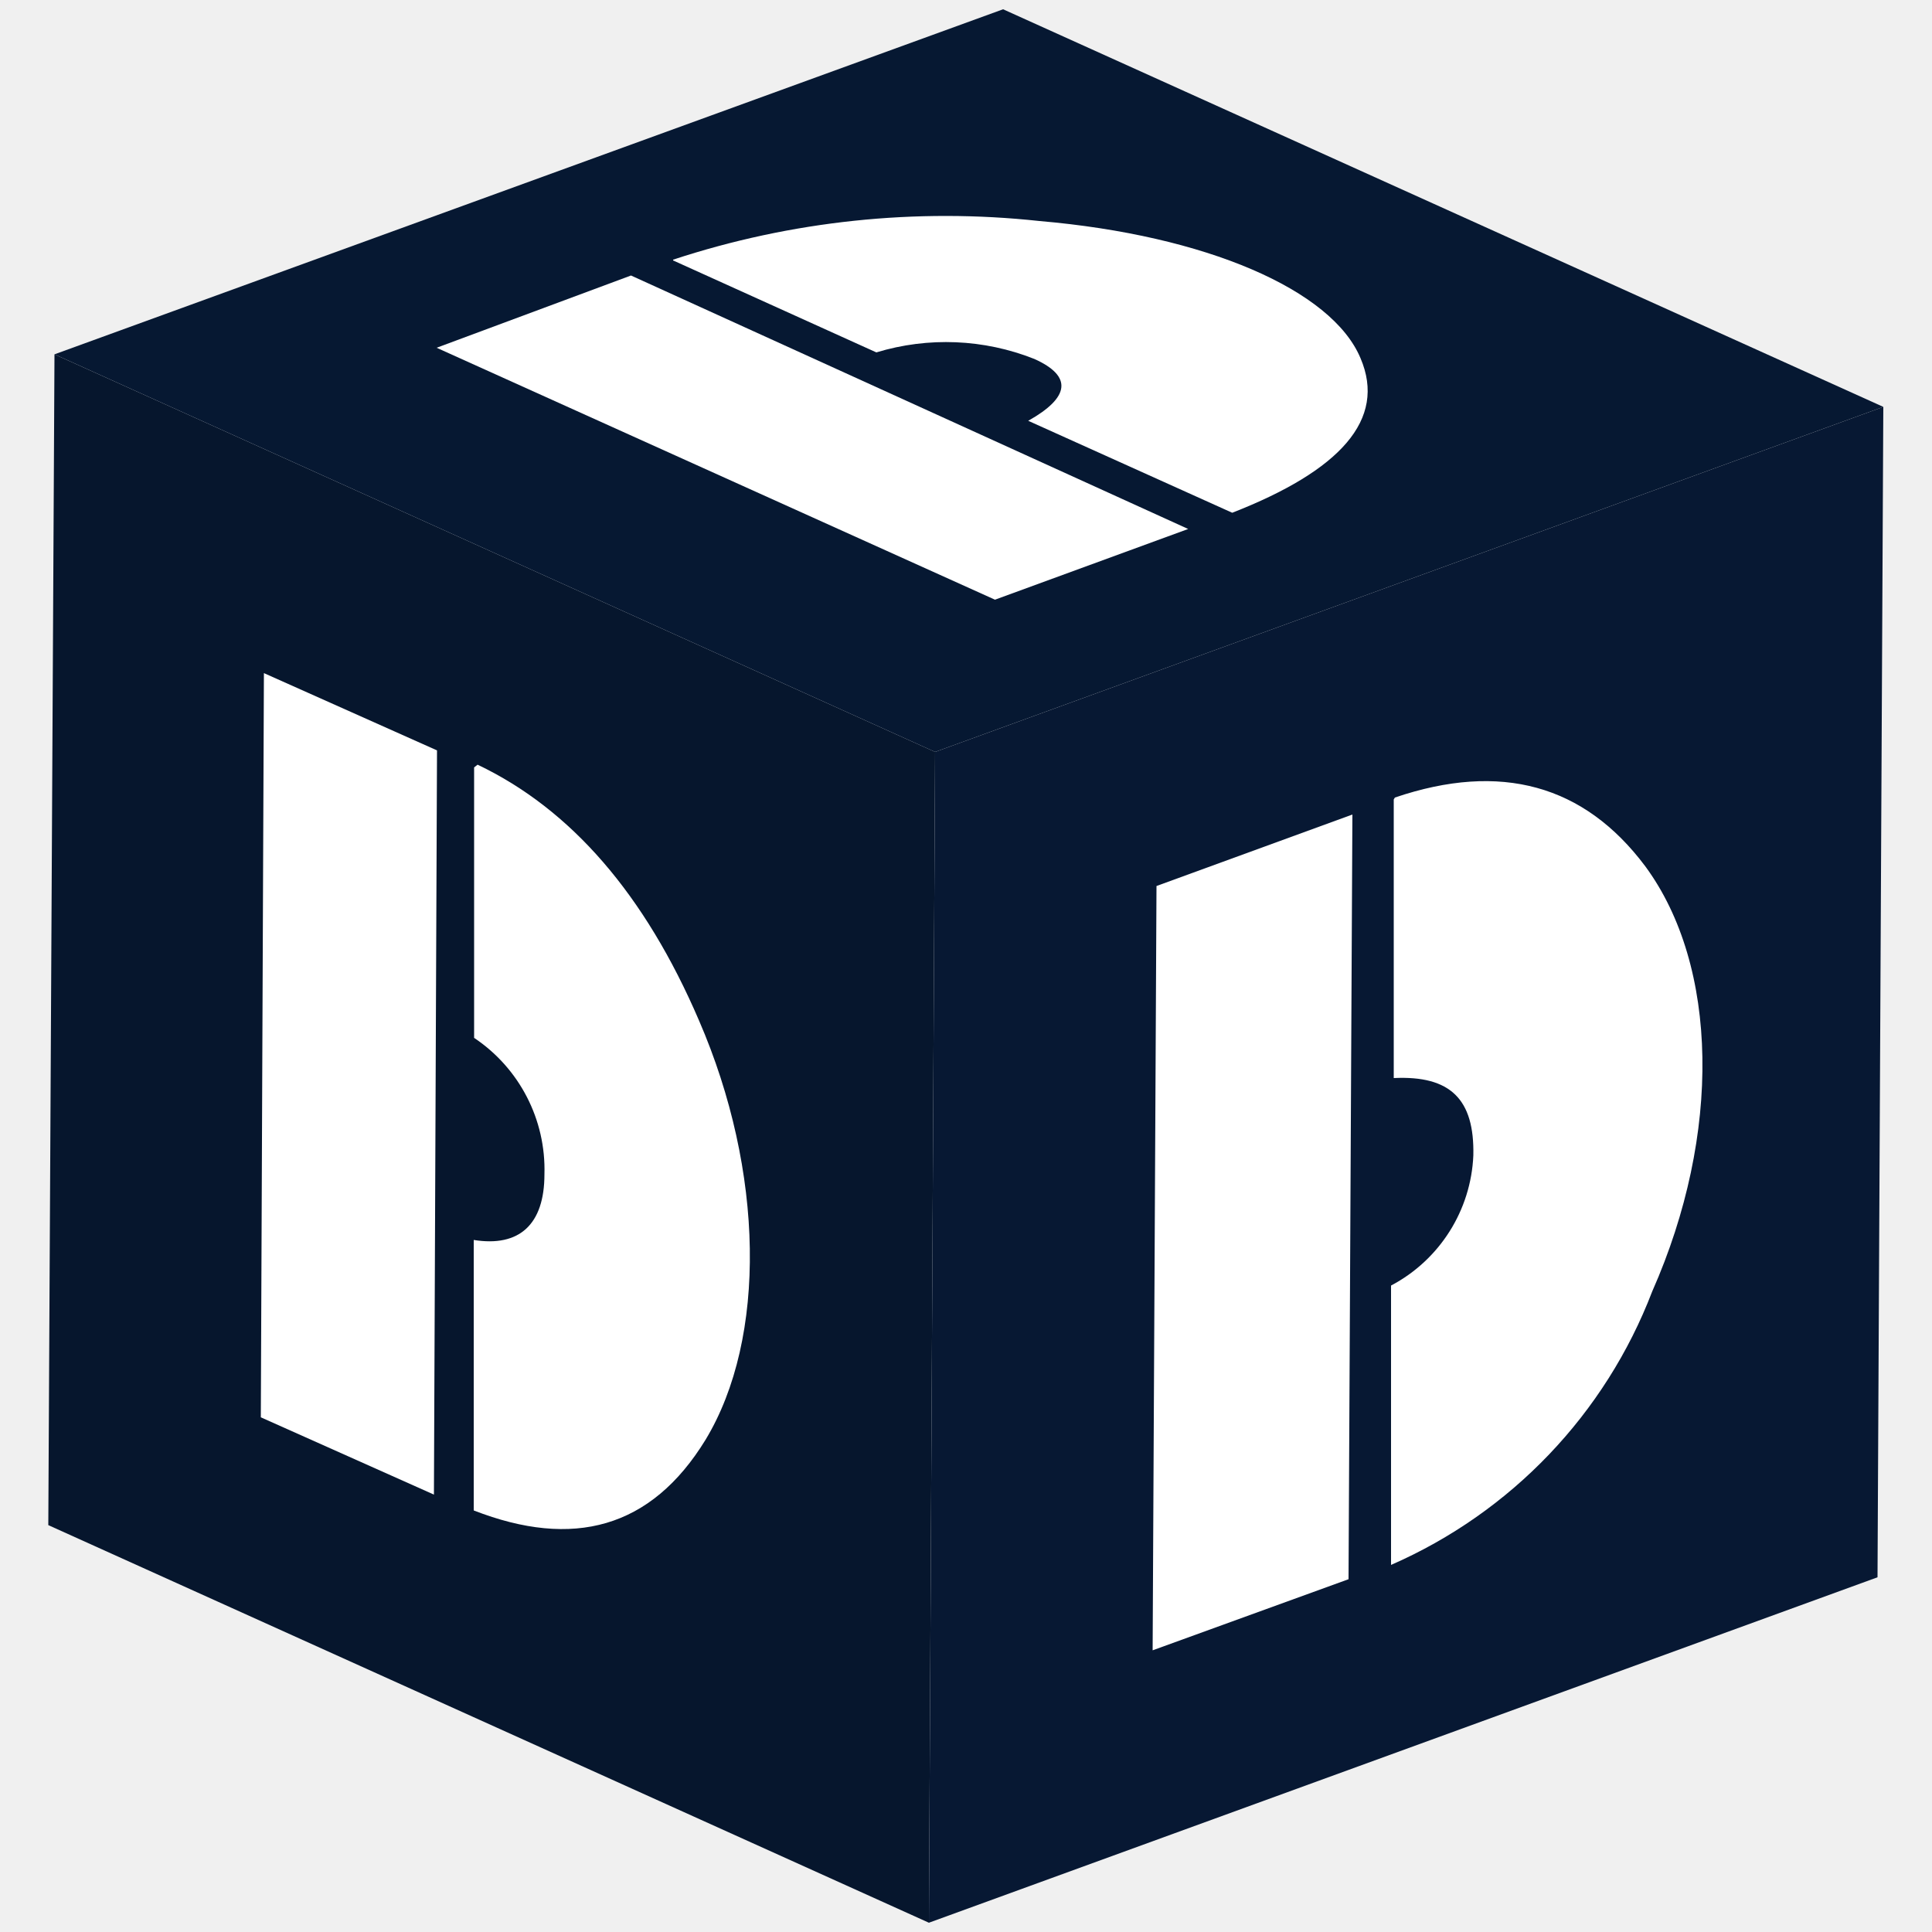
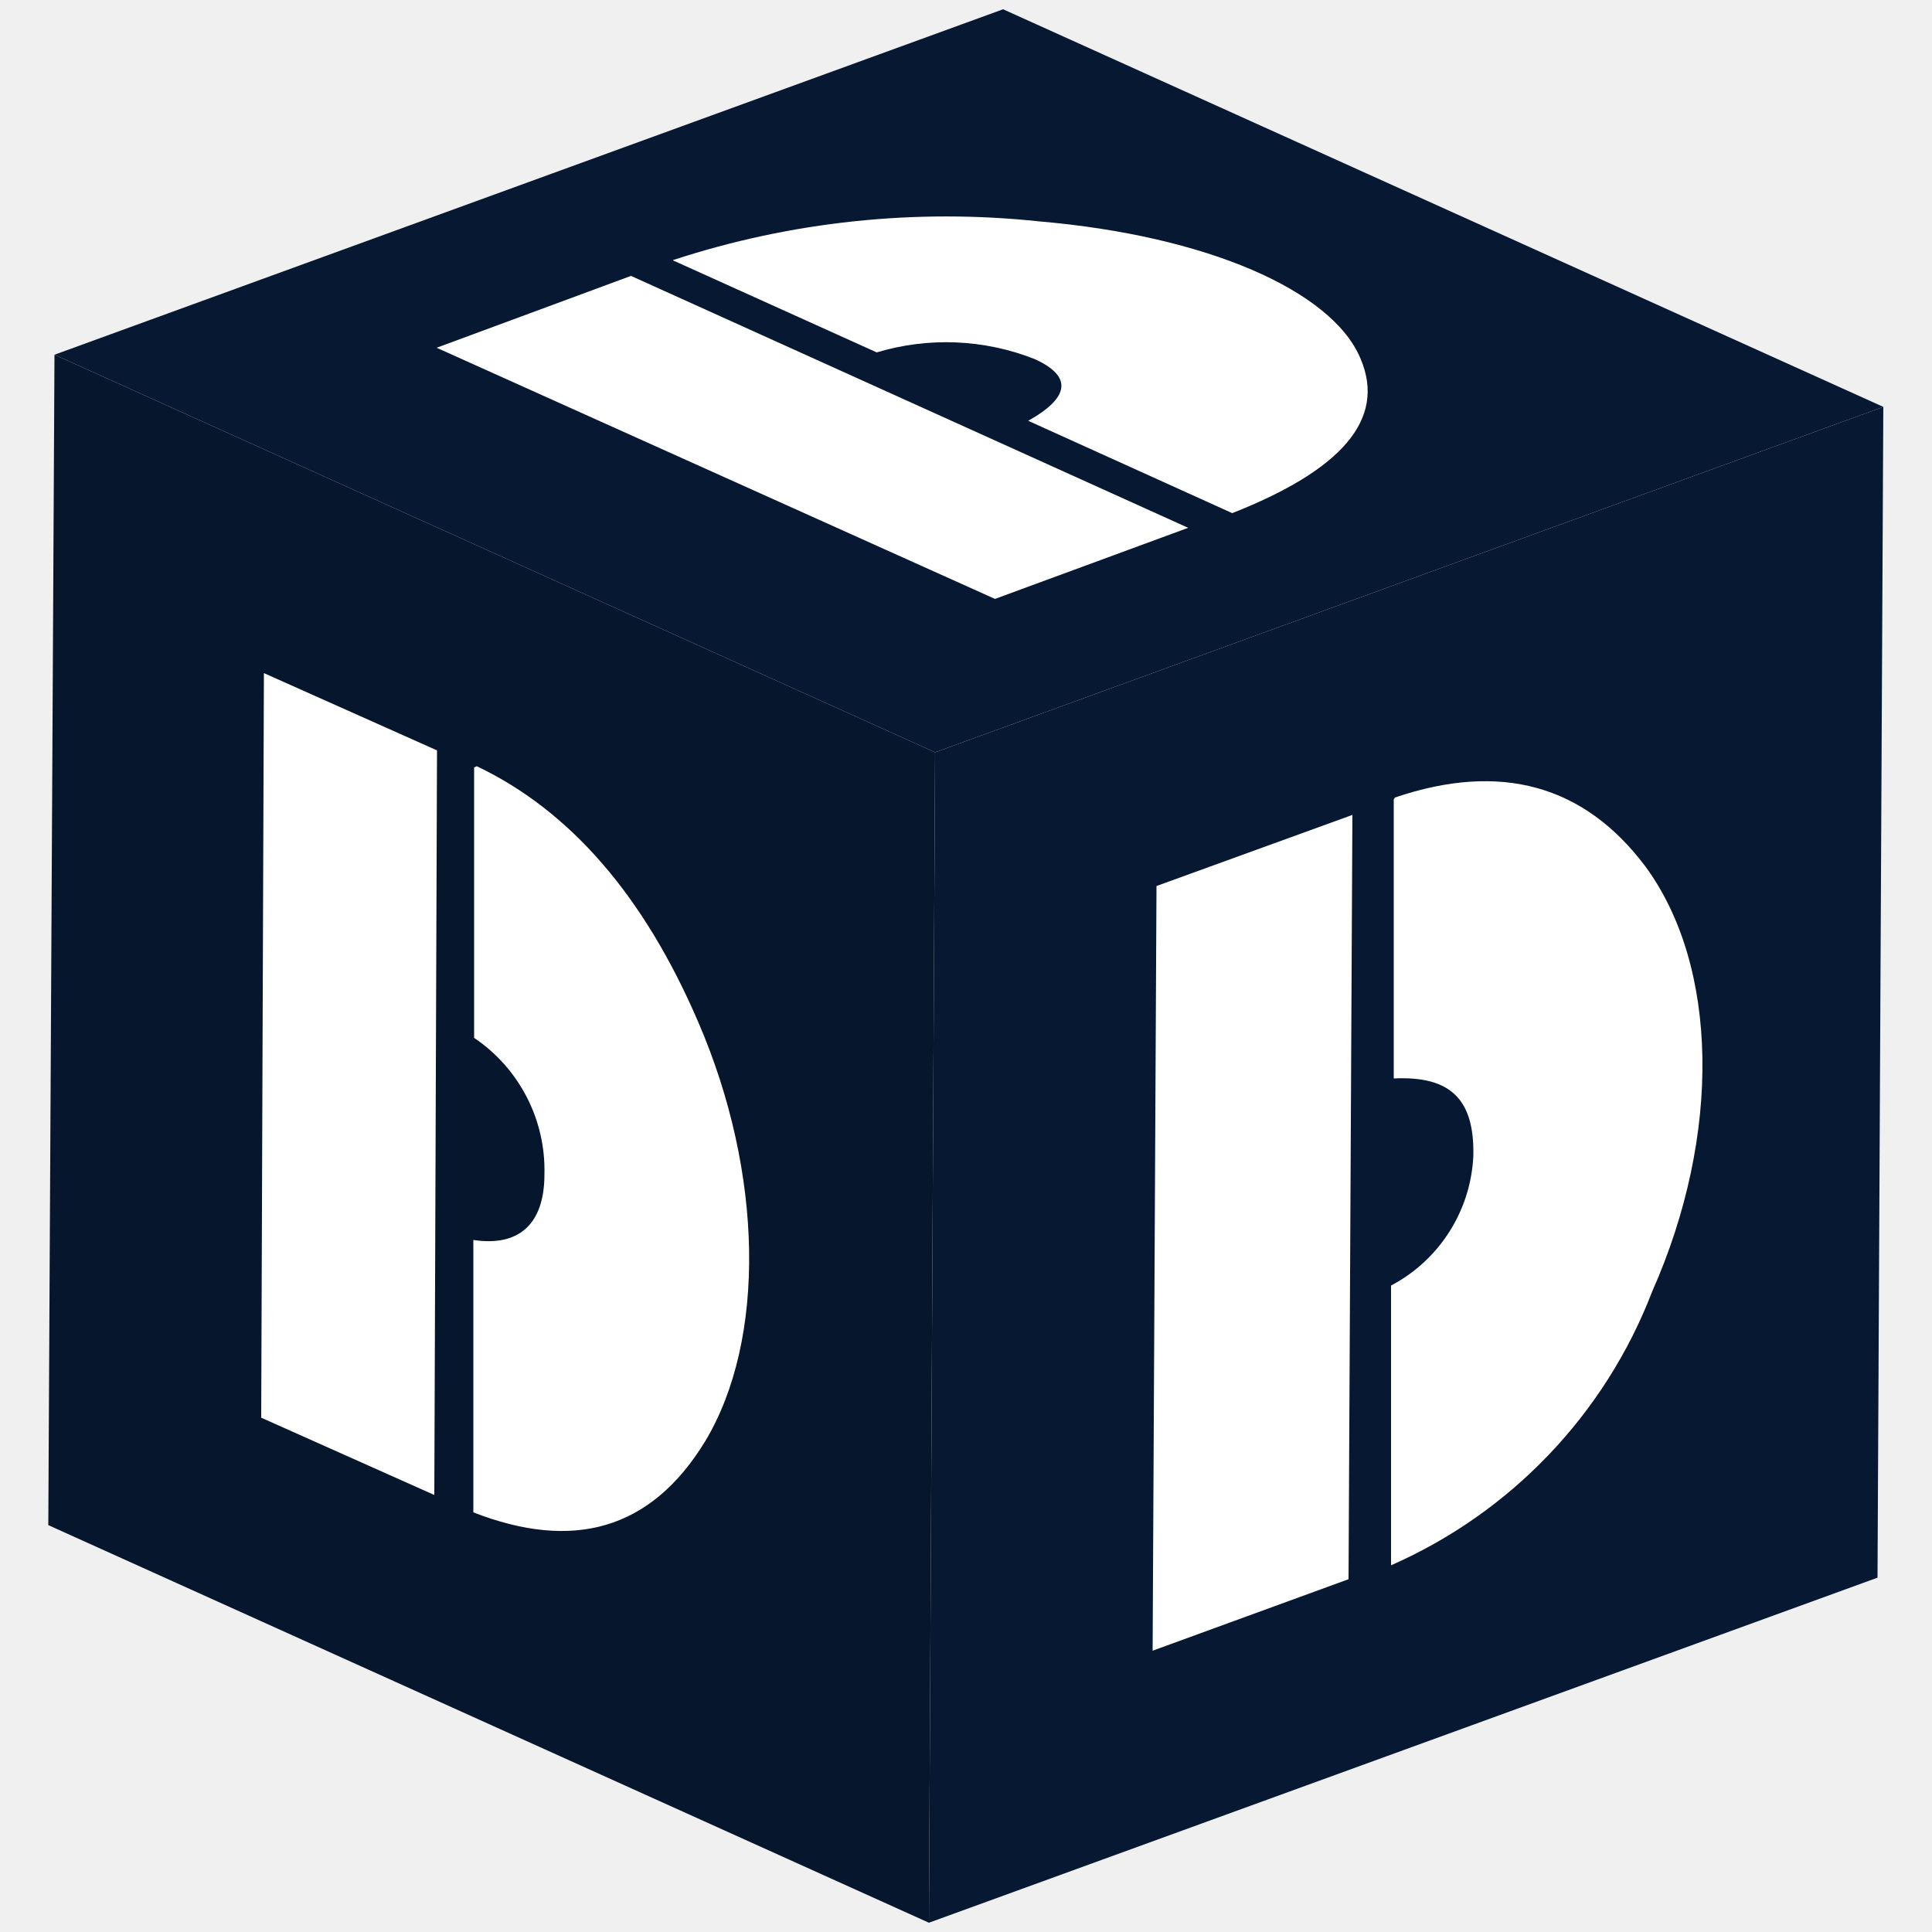
<svg xmlns="http://www.w3.org/2000/svg" id="Capa_1" data-name="Capa 1" width="50" height="50" viewBox="0 0 50 50">
  <defs>
    <clipPath id="clip-path">
-       <polygon points="24.04 49.76 1.25 39.47 1.41 9.17 24.2 19.46 24.04 49.76" fill="none" />
+       <polygon points="24.04 49.76 1.25 39.47 1.41 9.18 24.2 19.47 24.04 49.76" fill="none" />
    </clipPath>
    <clipPath id="clip-path-2">
-       <polygon points="24.2 19.46 1.41 9.17 25.96 0.24 48.74 10.53 24.2 19.46" fill="none" />
+       <polygon points="24.2 19.47 1.41 9.18 25.96 0.24 48.74 10.53 24.2 19.47" fill="none" />
    </clipPath>
    <clipPath id="clip-path-3">
-       <polygon points="48.74 10.53 48.59 40.82 24.04 49.76 24.2 19.46 48.74 10.53" fill="none" />
+       <polygon points="48.74 10.53 48.59 40.83 24.04 49.76 24.2 19.47 48.74 10.53" fill="none" />
    </clipPath>
  </defs>
  <g id="Figment_lido">
    <g style="isolation: isolate">
      <g>
-         <polygon points="24.04 49.76 1.25 39.47 1.41 9.17 24.2 19.46 24.04 49.76" fill="#06162d" />
+         <polygon points="24.04 49.76 1.25 39.47 1.41 9.18 24.2 19.47 24.04 49.76" fill="#06162d" />
        <g style="isolation: isolate">
          <g clip-path="url(#clip-path)">
            <g>
-               <path d="M12.27,19.86l0,7a4.1,4.1,0,0,1,1.82,3.53c0,1.3-.65,1.89-1.83,1.7l0,7c2.57,1,4.59.47,6-1.83,1.59-2.63,1.52-6.95-.17-10.85q-2.1-4.89-5.73-6.62" fill="#fff" />
-               <path d="M11.31,19.42l-4.48-2L6.75,36.68l4.48,2,.08-19.28" fill="#fff" />
+               <path d="M12.27,19.86l0,7a4.13,4.13,0,0,1,1.82,3.53c0,1.29-.66,1.88-1.84,1.7l0,7.05c2.57,1,4.59.47,6-1.84,1.58-2.63,1.51-6.94-.18-10.85q-2.1-4.89-5.73-6.62" fill="#fff" />
+               <path d="M11.31,19.42l-4.48-2L6.76,36.69l4.48,2,.07-19.28" fill="#fff" />
            </g>
          </g>
        </g>
      </g>
      <g>
-         <polygon points="24.2 19.46 1.41 9.17 25.96 0.24 48.74 10.53 24.2 19.46" fill="#061832" />
+         <polygon points="24.2 19.47 1.41 9.18 25.96 0.24 48.74 10.53 24.2 19.47" fill="#061832" />
        <g style="isolation: isolate">
          <g clip-path="url(#clip-path-2)">
            <g>
-               <path d="M17.42,6.74l5.26,2.38a6.2,6.2,0,0,1,4.09.17c1,.45.91,1-.16,1.6l5.28,2.38c2.79-1.09,4-2.41,3.32-4-.74-1.77-4-3.18-8.31-3.55a22.55,22.55,0,0,0-9.48,1" fill="#fff" />
-               <path d="M16.33,7.13,11.3,9l14.45,6.52,5-1.83L16.33,7.13" fill="#fff" />
+               <path d="M17.42,6.74l5.27,2.38a6.24,6.24,0,0,1,4.08.17c1,.45.91,1-.16,1.6l5.28,2.39c2.79-1.1,4-2.41,3.32-4-.74-1.77-4-3.18-8.31-3.55a22.71,22.71,0,0,0-9.48,1" fill="#fff" />
+               <path d="M16.33,7.14,11.3,9,25.75,15.5l5-1.84L16.33,7.14" fill="#fff" />
            </g>
          </g>
        </g>
      </g>
      <g>
-         <polygon points="48.74 10.53 48.59 40.82 24.04 49.76 24.2 19.46 48.74 10.53" fill="#071833" />
+         <polygon points="48.74 10.53 48.59 40.83 24.04 49.76 24.2 19.47 48.74 10.53" fill="#071833" />
        <g style="isolation: isolate">
          <g clip-path="url(#clip-path-3)">
            <g>
-               <path d="M36.07,20.69l0,7.21c1.47-.07,2.09.55,2.06,2A4,4,0,0,1,36,33.27l0,7.23a12.67,12.67,0,0,0,6.76-7.08c1.8-4.07,1.72-8.42-.18-11-1.58-2.11-3.74-2.71-6.48-1.78" fill="#fff" />
-               <path d="M35,21.08l-5.07,1.85-.1,19.78,5.07-1.84L35,21.08" fill="#fff" />
+               <path d="M36.07,20.69l0,7.22c1.47-.07,2.09.54,2.06,2A4,4,0,0,1,36,33.27l0,7.24a12.73,12.73,0,0,0,6.76-7.09c1.8-4.06,1.72-8.42-.18-11-1.58-2.1-3.74-2.71-6.48-1.78" fill="#fff" />
+               <path d="M35,21.09l-5.07,1.84-.1,19.79,5.07-1.85L35,21.09" fill="#fff" />
            </g>
          </g>
        </g>
      </g>
    </g>
  </g>
</svg>
